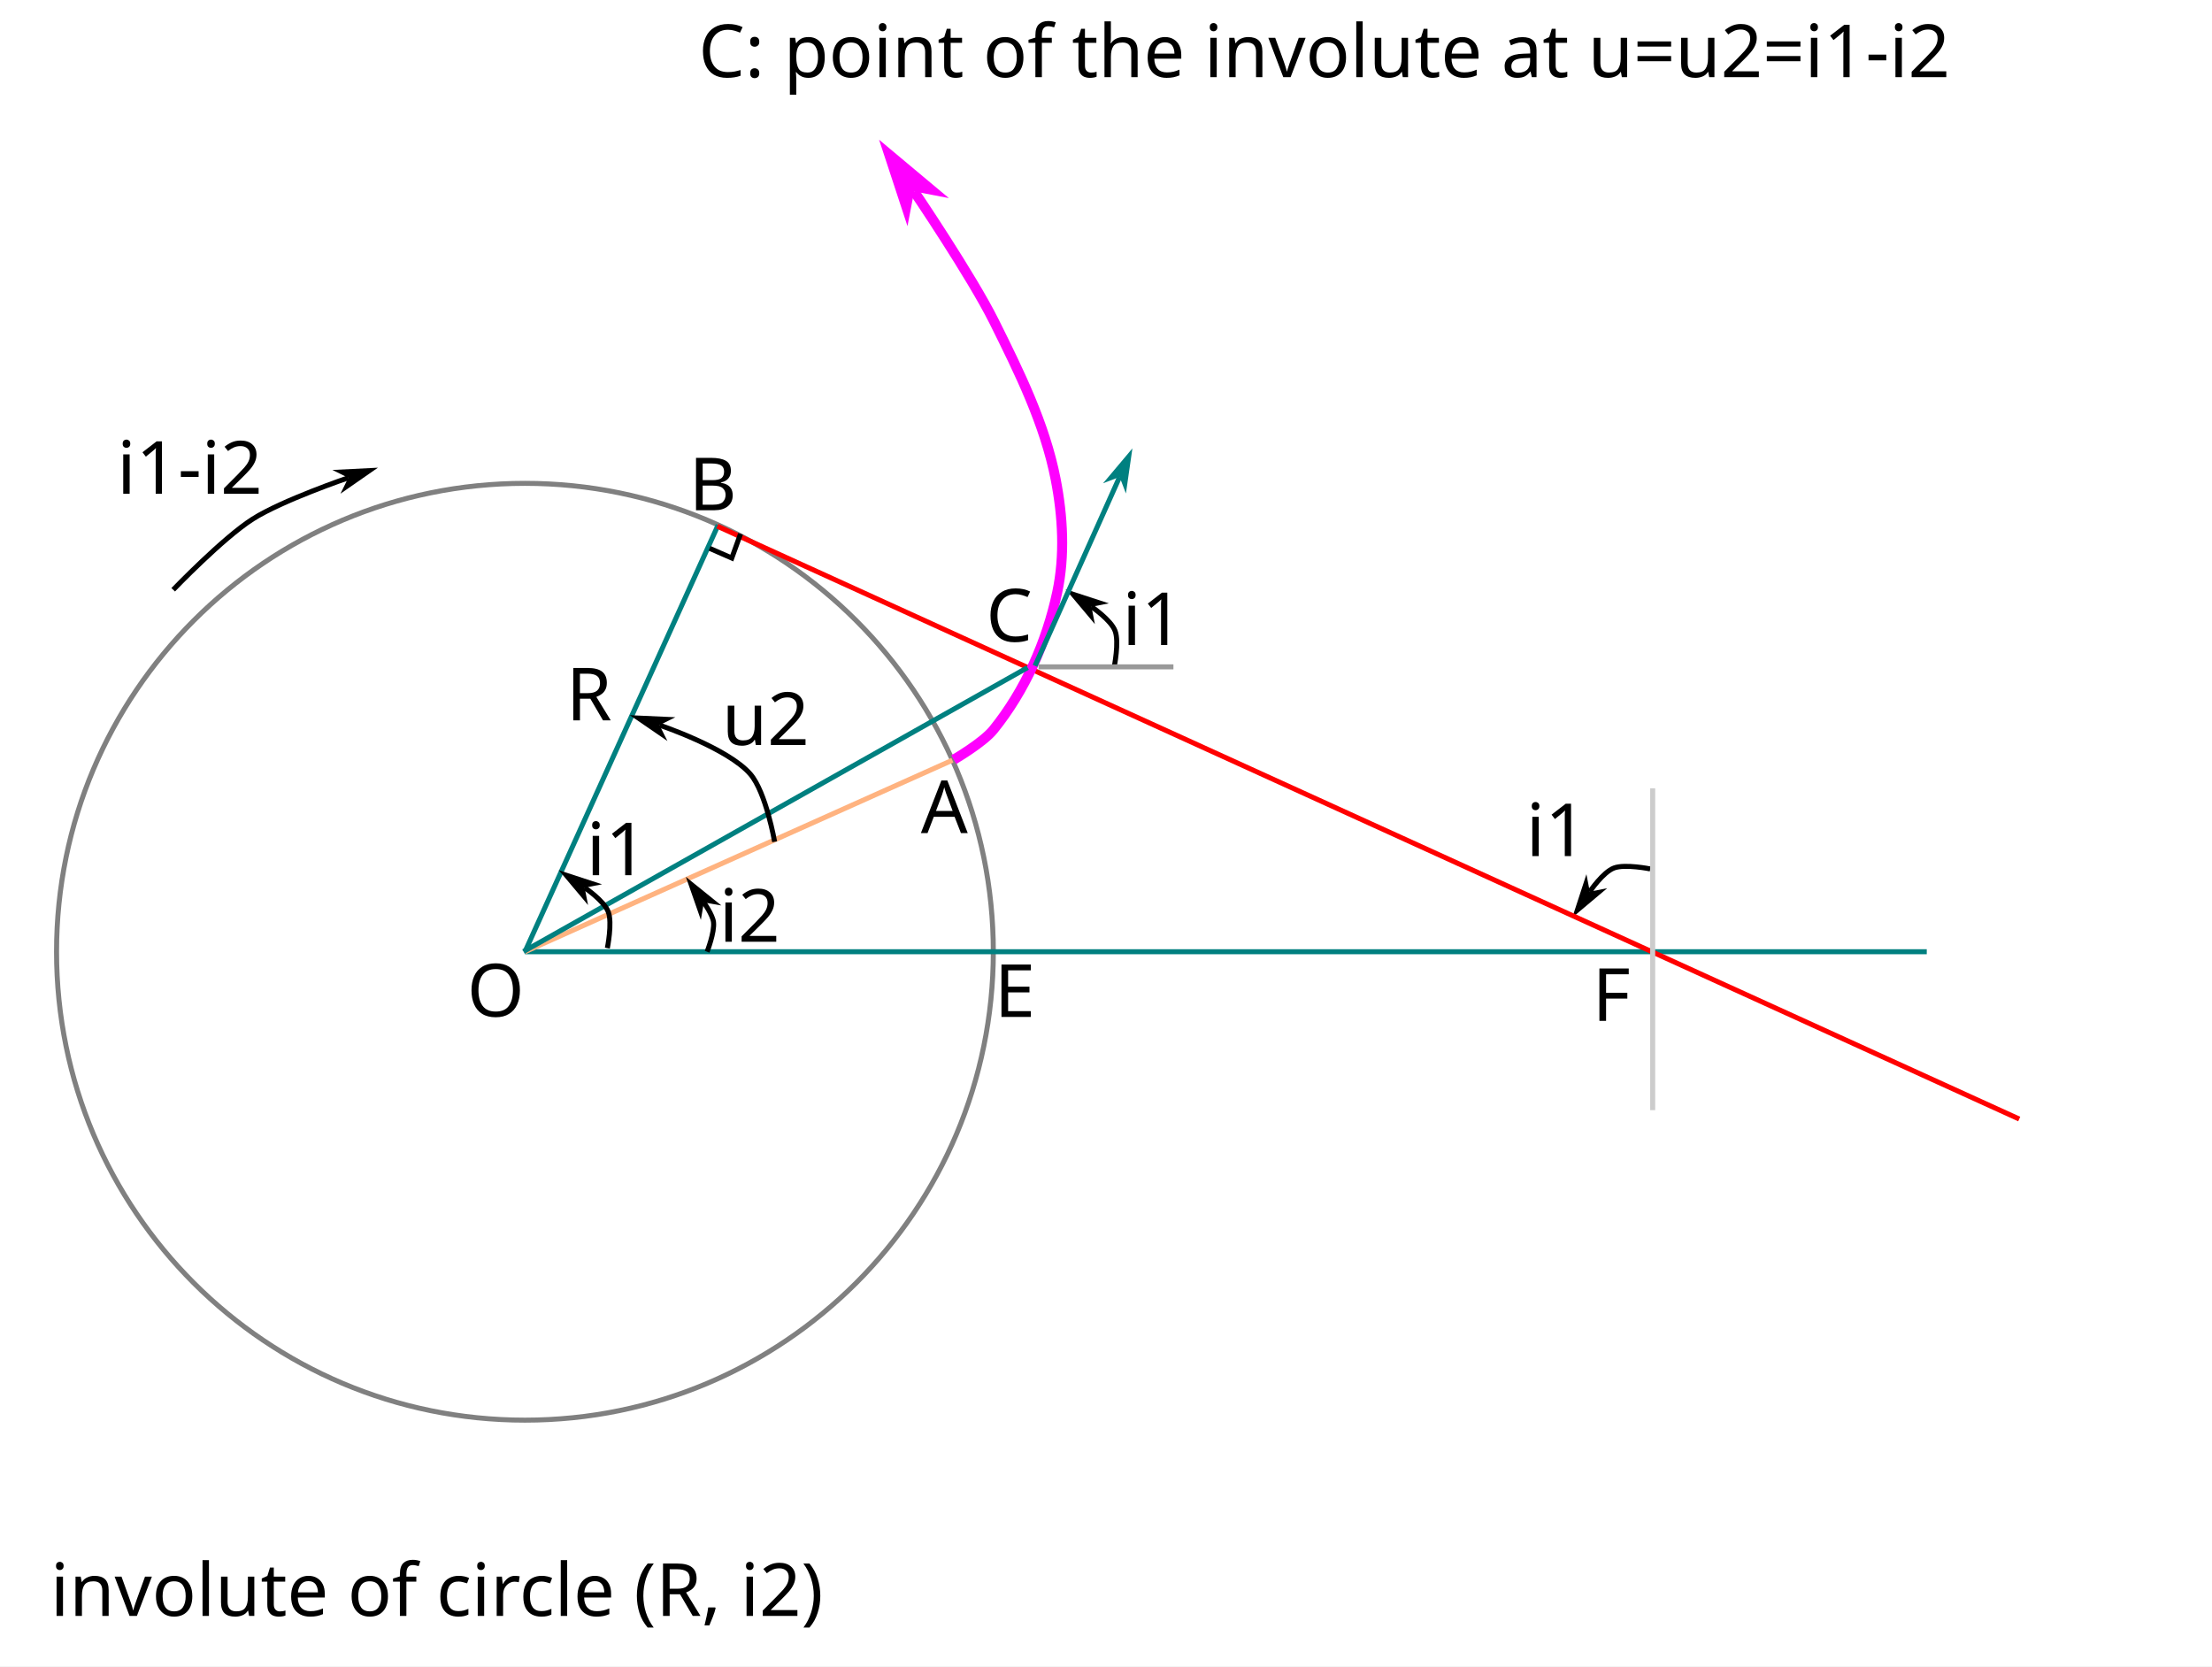
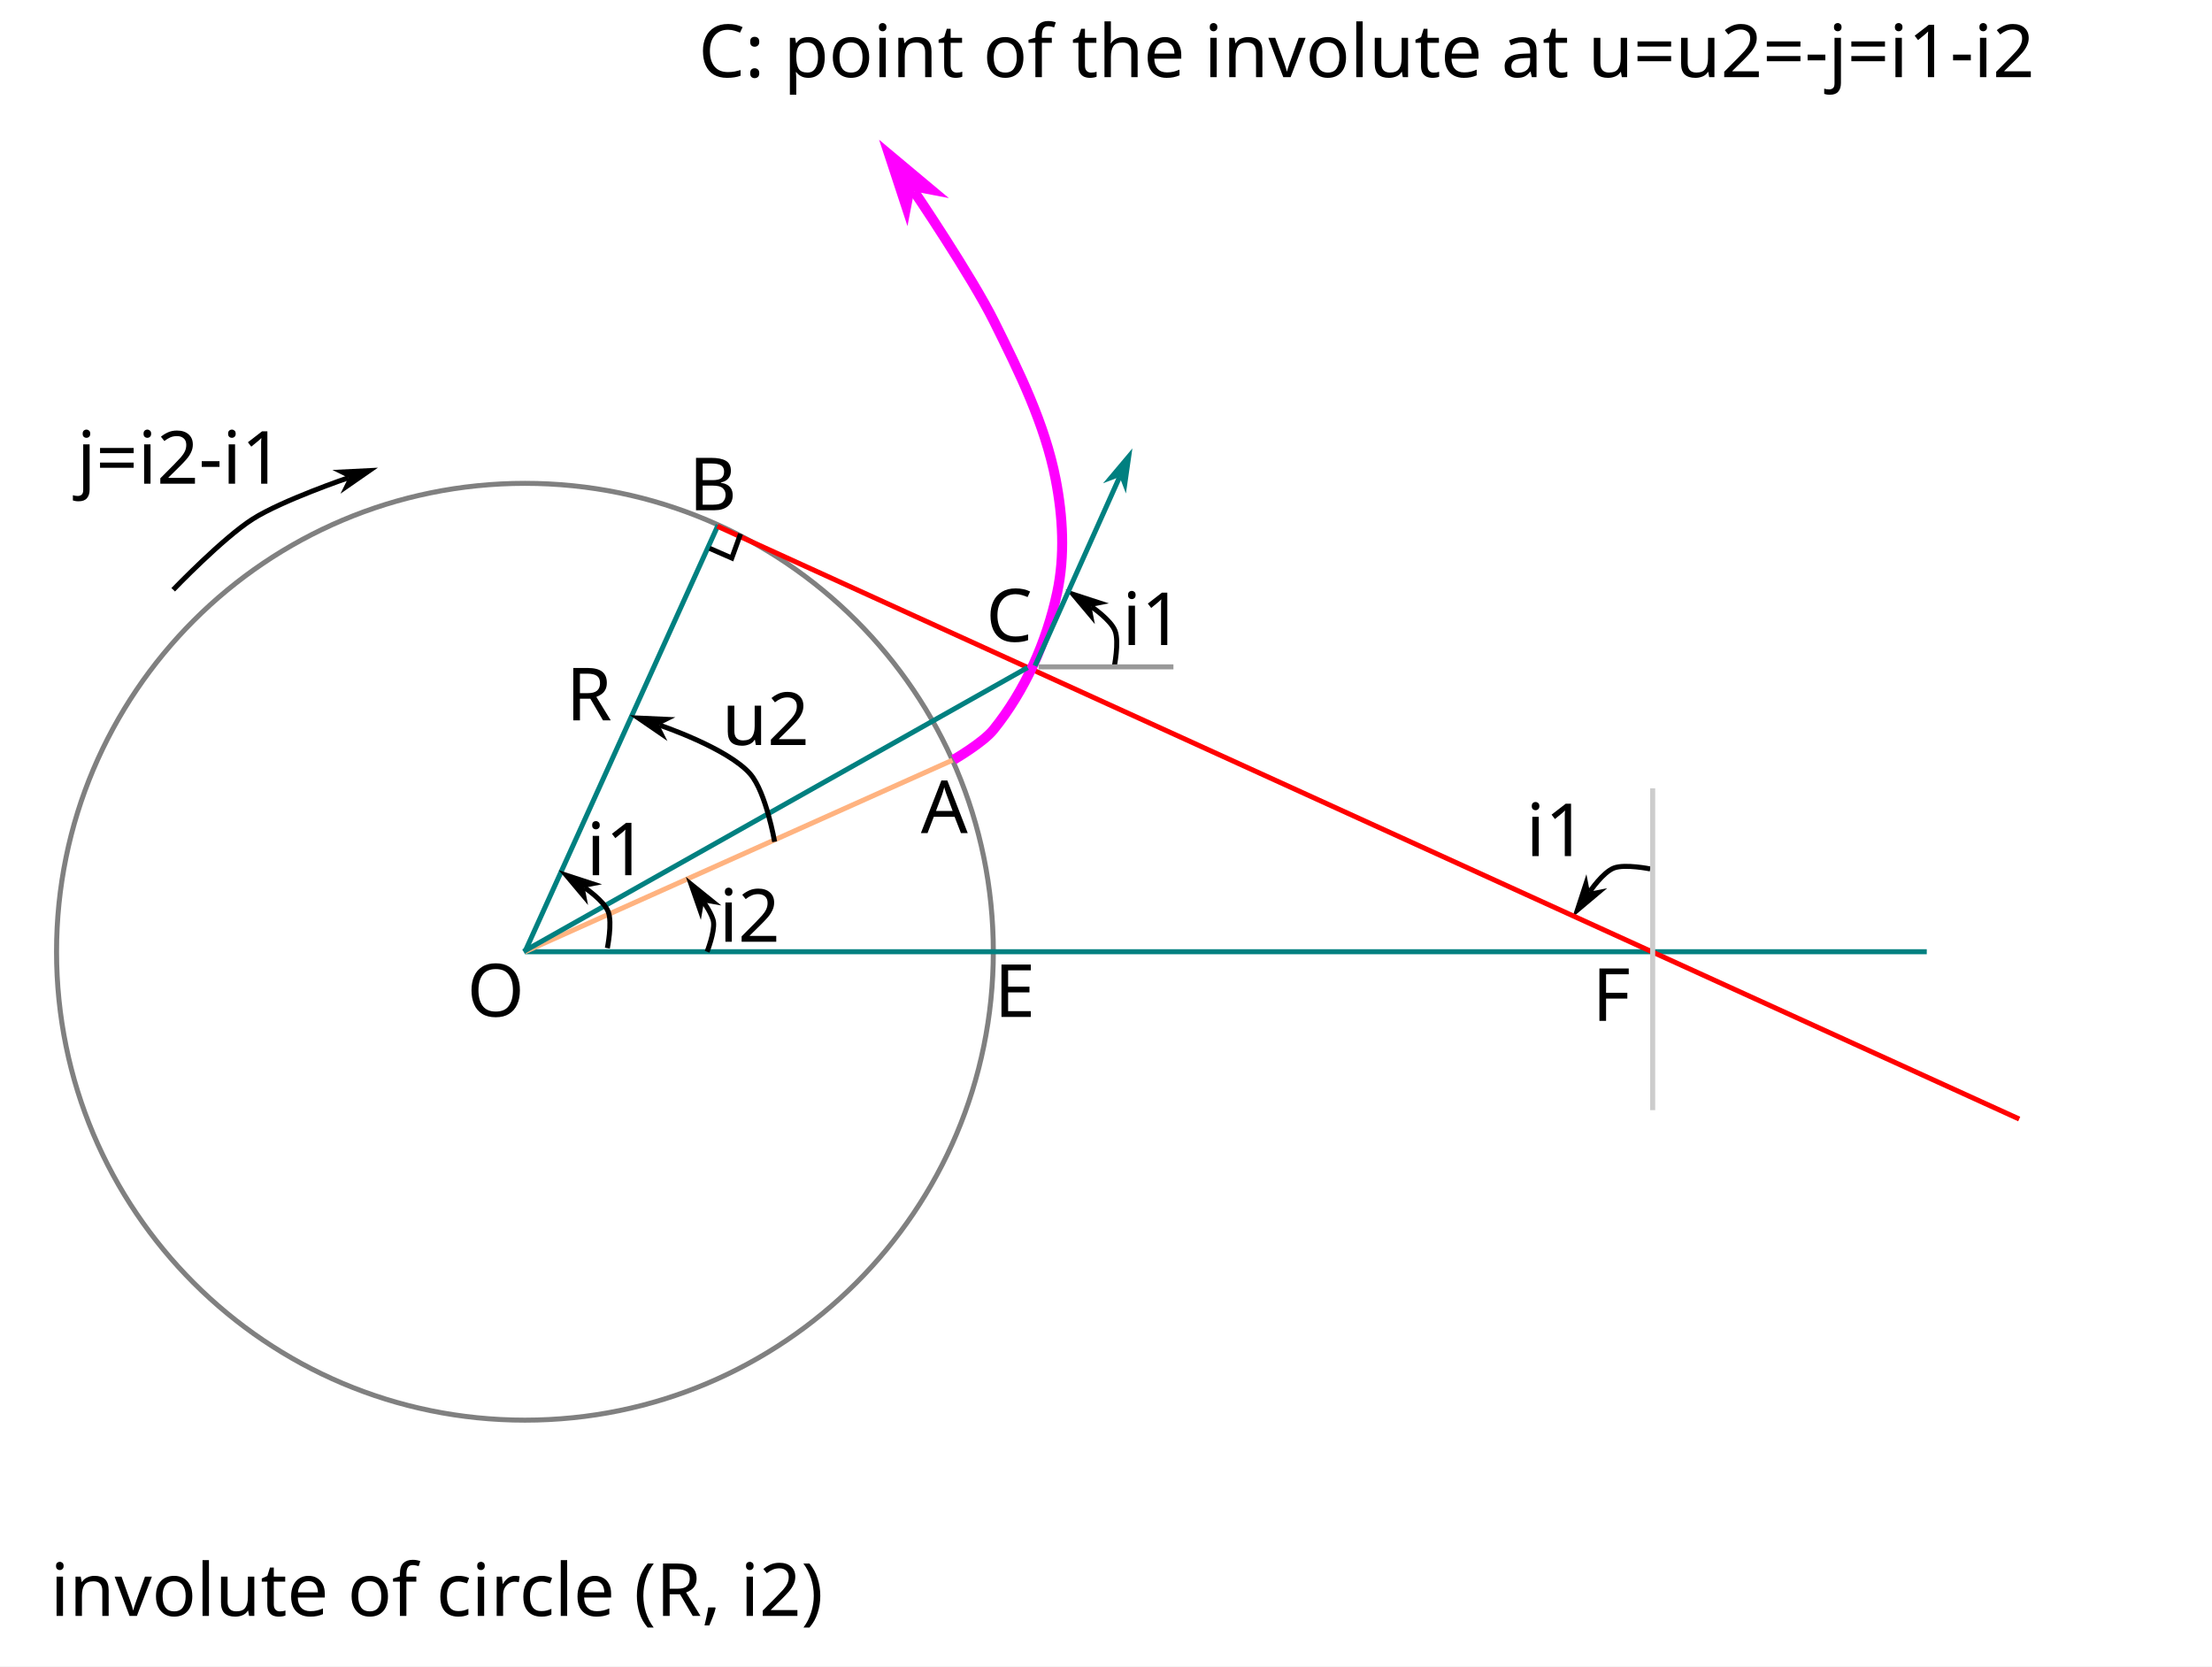
<svg xmlns="http://www.w3.org/2000/svg" width="442.101" height="333.049" viewBox="0 0 116.972 88.119" version="1.1" id="svg5">
  <defs id="defs2">
    <rect x="-147.666" y="998.202" width="91.694" height="28.16" id="rect13176" />
    <rect x="391.294" y="1209.639" width="45.467" height="33.055" id="rect9030" />
    <rect x="106.999" y="977.099" width="43.608" height="23.457" id="rect8028" />
    <rect x="170.396" y="887.155" width="51.287" height="28.884" id="rect7942" />
    <rect x="123.378" y="893.787" width="33.183" height="20.587" id="rect7870" />
    <rect x="271.008" y="1029.654" width="39.033" height="31.955" id="rect7798" />
    <rect x="205.933" y="1000.246" width="34.267" height="22.944" id="rect7244" />
    <marker style="overflow:visible" id="marker1720" refX="0" refY="0" orient="auto-start-reverse" markerWidth="8.75" markerHeight="5" viewBox="0 0 8.75 5" preserveAspectRatio="xMidYMid">
      <path style="fill:context-stroke;fill-rule:evenodd;stroke:none" d="M 0,0 5,-5 -12.5,0 5,5 Z" id="path1718" transform="scale(-0.5)" />
    </marker>
    <rect x="297.447" y="262.575" width="73.804" height="34.937" id="rect1409-9-1-5" />
    <marker style="overflow:visible" id="Arrow1L-7-2-4" refX="0" refY="0" orient="auto-start-reverse" markerWidth="8.75" markerHeight="5" viewBox="0 0 8.75 5" preserveAspectRatio="xMidYMid">
      <path style="fill:context-stroke;fill-rule:evenodd;stroke:none" d="M 0,0 5,-5 -12.5,0 5,5 Z" id="arrow1L-0-0-7" transform="scale(-0.5)" />
    </marker>
    <marker style="overflow:visible" id="Arrow1L-5-9-6" refX="0" refY="0" orient="auto-start-reverse" markerWidth="8.75" markerHeight="5" viewBox="0 0 8.75 5" preserveAspectRatio="xMidYMid">
      <path style="fill:context-stroke;fill-rule:evenodd;stroke:none" d="M 0,0 5,-5 -12.5,0 5,5 Z" id="arrow1L-3-1-5" transform="scale(-0.5)" />
    </marker>
    <rect x="297.447" y="262.575" width="73.804" height="34.937" id="rect1409-7-2-6" />
    <rect x="134.534" y="178.276" width="23.407" height="18.098" id="rect1503-3-4" />
    <rect x="165.537" y="227.936" width="17.956" height="23.248" id="rect1529-0-5" />
    <rect x="277.39" y="227.391" width="48.001" height="21.52" id="rect1541-6-2" />
    <marker style="overflow:visible" id="marker1720-7-5" refX="0" refY="0" orient="auto-start-reverse" markerWidth="8.75" markerHeight="5" viewBox="0 0 8.75 5" preserveAspectRatio="xMidYMid">
      <path style="fill:context-stroke;fill-rule:evenodd;stroke:none" d="M 0,0 5,-5 -12.5,0 5,5 Z" id="path1718-9-4" transform="scale(-0.5)" />
    </marker>
    <rect x="62.586" y="328.485" width="375.723" height="31.328" id="rect2254-0-7" />
    <marker style="overflow:visible" id="Arrow1L-7-6" refX="0" refY="0" orient="auto-start-reverse" markerWidth="8.75" markerHeight="5" viewBox="0 0 8.75 5" preserveAspectRatio="xMidYMid">
      <path style="fill:context-stroke;fill-rule:evenodd;stroke:none" d="M 0,0 5,-5 -12.5,0 5,5 Z" id="arrow1L-0-6" transform="scale(-0.5)" />
    </marker>
    <rect x="297.447" y="262.575" width="73.804" height="34.937" id="rect1409-9-4" />
    <rect x="249.088" y="465.569" width="309.477" height="42.19" id="rect501-3" />
  </defs>
  <g id="layer1" transform="translate(-15.9053,-217.9629)">
    <rect style="fill:#ffffff;stroke:#ffffff;stroke-width:0.265" id="rect2328-7-4" width="116.708" height="87.855" x="16.038" y="218.095" />
    <text xml:space="preserve" transform="matrix(0.2645833,0,0,0.2645833,-13.06263,95.42723)" id="text499-6" style="font-size:14.667px;line-height:1.25;font-family:sans-serif;white-space:pre;shape-inside:url(#rect501-3);display:inline">
-       <tspan x="249.088" y="478.545" id="tspan1278">C: point of the involute at u=u2=i1-i2</tspan>
+       <tspan x="249.088" y="478.545" id="tspan1236">C: point of the involute at u=u2=-j=i1-i2</tspan>
    </text>
    <text xml:space="preserve" transform="matrix(0.2645833,0,0,0.2645833,17.9061,190.3271)" id="text1407-3-5-4" style="font-size:14.667px;line-height:1.25;font-family:sans-serif;white-space:pre;shape-inside:url(#rect1409-9-1-5);display:inline">
-       <tspan x="297.447" y="275.551" id="tspan1280">i1</tspan>
+       <tspan x="297.447" y="275.551" id="tspan1238">i1</tspan>
    </text>
    <path style="fill:none;stroke:#000000;stroke-width:0.265px;stroke-linecap:butt;stroke-linejoin:miter;stroke-opacity:1;marker-end:url(#Arrow1L-7-2-4)" d="m 103.172,263.912 c 0,0 -1.329,-0.271 -1.917,-0.05 -0.586,0.22 -1.28,1.249 -1.28,1.249" id="path464-7-6-3" />
    <path style="fill:none;stroke:#000000;stroke-width:0.265px;stroke-linecap:butt;stroke-linejoin:miter;stroke-opacity:1;marker-end:url(#Arrow1L-5-9-6)" d="m 74.823,253.244 c 0,0 0.271,-1.329 0.05,-1.917 -0.22,-0.586 -1.249,-1.28 -1.249,-1.28" id="path464-5-5-0" />
    <text xml:space="preserve" transform="matrix(0.2645833,0,0,0.2645833,-3.444396,179.1646)" id="text1407-6-9-7" style="font-size:14.667px;line-height:1.25;font-family:sans-serif;white-space:pre;shape-inside:url(#rect1409-7-2-6);display:inline">
-       <tspan x="297.447" y="275.551" id="tspan1282">i1</tspan>
+       <tspan x="297.447" y="275.551" id="tspan1240">i1</tspan>
    </text>
    <circle style="fill:none;stroke:#808080;stroke-width:0.265" id="path244-2-8" cx="43.664" cy="268.291" r="24.769" />
    <path style="fill:none;stroke:#008080;stroke-width:0.265px;stroke-linecap:butt;stroke-linejoin:miter;stroke-opacity:1" d="m 43.664,268.29 h 74.13" id="path460-8-6" />
    <path style="fill:none;stroke:#008080;stroke-width:0.265px;stroke-linecap:butt;stroke-linejoin:miter;stroke-opacity:1" d="M 43.664,268.291 53.88,245.727" id="path462-9-8" />
    <path style="fill:none;stroke:#ff0000;stroke-width:0.265px;stroke-linecap:butt;stroke-linejoin:miter;stroke-opacity:1" d="m 53.839,245.788 68.844,31.349" id="path462-3-6-3" />
    <text xml:space="preserve" transform="matrix(0.2645833,0,0,0.2645833,10.24909,205.4525)" id="text1501-1-1" style="font-size:14.667px;line-height:1.25;font-family:sans-serif;white-space:pre;shape-inside:url(#rect1503-3-4);display:inline">
-       <tspan x="134.535" y="191.252" id="tspan1284">R</tspan>
+       <tspan x="134.535" y="191.252" id="tspan1242">R</tspan>
    </text>
    <text xml:space="preserve" transform="matrix(0.2645833,0,0,0.2645833,-3.194709,207.9759)" id="text1527-3-4" style="font-size:14.667px;line-height:1.25;font-family:sans-serif;white-space:pre;shape-inside:url(#rect1529-0-5);display:inline">
-       <tspan x="165.537" y="240.912" id="tspan1286">O</tspan>
+       <tspan x="165.537" y="240.912" id="tspan1244">O</tspan>
    </text>
    <text xml:space="preserve" transform="matrix(0.2645833,0,0,0.2645833,-8.789958,198.4182)" id="text1539-1-9" style="font-size:14.667px;line-height:1.25;font-family:sans-serif;white-space:pre;shape-inside:url(#rect1541-6-2);display:inline">
-       <tspan x="277.391" y="240.367" id="tspan1288">A</tspan>
+       <tspan x="277.391" y="240.367" id="tspan1246">A</tspan>
    </text>
    <path style="fill:none;stroke:#ff00ff;stroke-width:0.529;stroke-linecap:butt;stroke-linejoin:miter;stroke-opacity:1;marker-end:url(#marker1720-7-5)" d="m 66.343,258.132 c 0,0 1.543,-0.897 2.092,-1.576 1.679,-2.076 2.817,-4.653 3.375,-7.264 0.417,-1.951 0.301,-4.027 -0.081,-5.985 -0.572,-2.93 -1.926,-5.67 -3.255,-8.343 -1.199,-2.41 -4.228,-6.878 -4.228,-6.878" id="path1902-5-2" />
    <text xml:space="preserve" transform="matrix(0.2645833,0,0,0.2645833,2.007401,213.0683)" id="text2252-0-0" style="font-size:14.667px;line-height:1.25;font-family:sans-serif;white-space:pre;shape-inside:url(#rect2254-0-7);display:inline">
-       <tspan x="62.586" y="341.461" id="tspan1290">involute of circle (R, i2)</tspan>
+       <tspan x="62.586" y="341.461" id="tspan1248">involute of circle (R, i2)</tspan>
    </text>
    <path style="fill:none;stroke:#008080;stroke-width:0.265px;stroke-linecap:butt;stroke-linejoin:miter;stroke-opacity:1;marker-end:url(#marker1720-7-5)" d="m 70.637,253.172 4.474,-9.988" id="path462-6-6-6" />
    <path style="fill:none;stroke:#999999;stroke-width:0.265px;stroke-linecap:butt;stroke-linejoin:miter;stroke-opacity:1" d="m 70.826,253.226 h 7.131" id="path4009-0-8" />
    <path style="fill:none;stroke:#000000;stroke-width:0.265px;stroke-linecap:butt;stroke-linejoin:miter;stroke-opacity:1" d="m 53.431,246.96 1.172,0.512 0.463,-1.279" id="path1446-6-9" />
    <path style="fill:none;stroke:#cccccc;stroke-width:0.265px;stroke-linecap:butt;stroke-linejoin:miter;stroke-opacity:1" d="m 103.301,276.668 c 0,-0.815 0,-17.019 0,-17.019" id="path4963-2" />
    <path style="fill:none;stroke:#ffb380;stroke-width:0.265px;stroke-linecap:butt;stroke-linejoin:miter;stroke-opacity:1" d="M 43.664,268.29 66.267,258.163" id="path6610" />
    <path style="fill:none;stroke:#000000;stroke-width:0.265px;stroke-linecap:butt;stroke-linejoin:miter;stroke-opacity:1;marker-end:url(#marker1720)" d="m 53.297,268.29 c 0,0 0.404,-1.035 0.34,-1.565 -0.047,-0.384 -0.51,-1.041 -0.51,-1.041" id="path6612" />
    <text xml:space="preserve" transform="matrix(0.2645833,0,0,0.2645833,-0.5516101,-0.3189301)" id="text7242" style="font-size:14.667px;line-height:1.25;font-family:sans-serif;white-space:pre;shape-inside:url(#rect7244);display:inline">
-       <tspan x="205.934" y="1013.223" id="tspan1292">i2</tspan>
+       <tspan x="205.934" y="1013.223" id="tspan1250">i2</tspan>
    </text>
    <text xml:space="preserve" transform="matrix(0.2645833,0,0,0.2645833,-3.216241,-4.125235)" id="text7796" style="font-size:14.667px;line-height:1.25;font-family:sans-serif;white-space:pre;shape-inside:url(#rect7798);display:inline">
-       <tspan x="271.008" y="1042.631" id="tspan1294">E</tspan>
+       <tspan x="271.008" y="1042.631" id="tspan1252">E</tspan>
    </text>
    <text xml:space="preserve" transform="matrix(0.2645833,0,0,0.2645833,19.69132,5.028675)" id="text7868" style="font-size:14.667px;line-height:1.25;font-family:sans-serif;white-space:pre;shape-inside:url(#rect7870);display:inline">
-       <tspan x="123.379" y="906.764" id="tspan1296">B</tspan>
+       <tspan x="123.379" y="906.764" id="tspan1254">B</tspan>
    </text>
    <text xml:space="preserve" transform="matrix(0.2645833,0,0,0.2645833,22.96347,13.728)" id="text7940" style="font-size:14.667px;line-height:1.25;font-family:sans-serif;white-space:pre;shape-inside:url(#rect7942);display:inline">
-       <tspan x="170.396" y="900.133" id="tspan1298">C</tspan>
+       <tspan x="170.396" y="900.133" id="tspan1256">C</tspan>
    </text>
    <path style="fill:none;stroke:#008080;stroke-width:0.265px;stroke-linecap:butt;stroke-linejoin:miter;stroke-opacity:1" d="M 43.588,268.28 70.246,253.263" id="path8012" />
    <path style="fill:none;stroke:#000000;stroke-width:0.265px;stroke-linecap:butt;stroke-linejoin:miter;stroke-opacity:1;marker-end:url(#marker1720)" d="m 56.868,262.475 c 0,0 -0.456,-2.615 -1.281,-3.574 -1.187,-1.38 -4.806,-2.593 -4.806,-2.593" id="path8014" />
    <text xml:space="preserve" transform="matrix(0.2645833,0,0,0.2645833,25.77538,-4.598532)" id="text8026" style="font-size:14.667px;line-height:1.25;font-family:sans-serif;white-space:pre;shape-inside:url(#rect8028);display:inline">
-       <tspan x="106.998" y="990.076" id="tspan1300">u2</tspan>
+       <tspan x="106.998" y="990.076" id="tspan1258">u2</tspan>
    </text>
    <text xml:space="preserve" transform="matrix(0.2645833,0,0,0.2645833,-3.422198,-51.53807)" id="text9028" style="font-size:14.667px;line-height:1.25;font-family:sans-serif;white-space:pre;shape-inside:url(#rect9030);display:inline">
-       <tspan x="391.293" y="1222.615" id="tspan1302">F</tspan>
+       <tspan x="391.293" y="1222.615" id="tspan1260">F</tspan>
    </text>
    <path style="fill:none;stroke:#000000;stroke-width:0.265px;stroke-linecap:butt;stroke-linejoin:miter;stroke-opacity:1;marker-end:url(#Arrow1L-7-6)" d="m 48.022,268.1 c 0,0 0.271,-1.329 0.05,-1.917 -0.22,-0.586 -1.249,-1.28 -1.249,-1.28" id="path464-7-9" />
    <text xml:space="preserve" transform="matrix(0.2645833,0,0,0.2645833,-31.78189,191.3376)" id="text1407-3-50" style="font-size:14.667px;line-height:1.25;font-family:sans-serif;white-space:pre;shape-inside:url(#rect1409-9-4);display:inline">
-       <tspan x="297.447" y="275.551" id="tspan1304">i1</tspan>
+       <tspan x="297.447" y="275.551" id="tspan1262">i1</tspan>
    </text>
    <path style="fill:none;stroke:#000000;stroke-width:0.265px;stroke-linecap:butt;stroke-linejoin:miter;stroke-opacity:1;marker-end:url(#marker1720)" d="m 25.064,249.149 c 0,0 2.624,-2.733 4.207,-3.741 1.547,-0.985 5.052,-2.18 5.052,-2.18" id="path12544" />
-     <text xml:space="preserve" transform="matrix(0.2645833,0,0,0.2645833,61.16076,-23.47104)" id="text13174" style="font-size:14.667px;line-height:1.25;font-family:sans-serif;white-space:pre;shape-inside:url(#rect13176);display:inline">
-       <tspan x="-147.666" y="1011.178" id="tspan1306">i1-i2</tspan>
+     <text xml:space="preserve" transform="matrix(0.2645833,0,0,0.2645833,59.04409,-24.00021)" id="text13174" style="font-size:14.667px;line-height:1.25;font-family:sans-serif;white-space:pre;shape-inside:url(#rect13176);display:inline">
+       <tspan x="-147.666" y="1011.178" id="tspan1264">j=i2-i1</tspan>
    </text>
  </g>
</svg>
